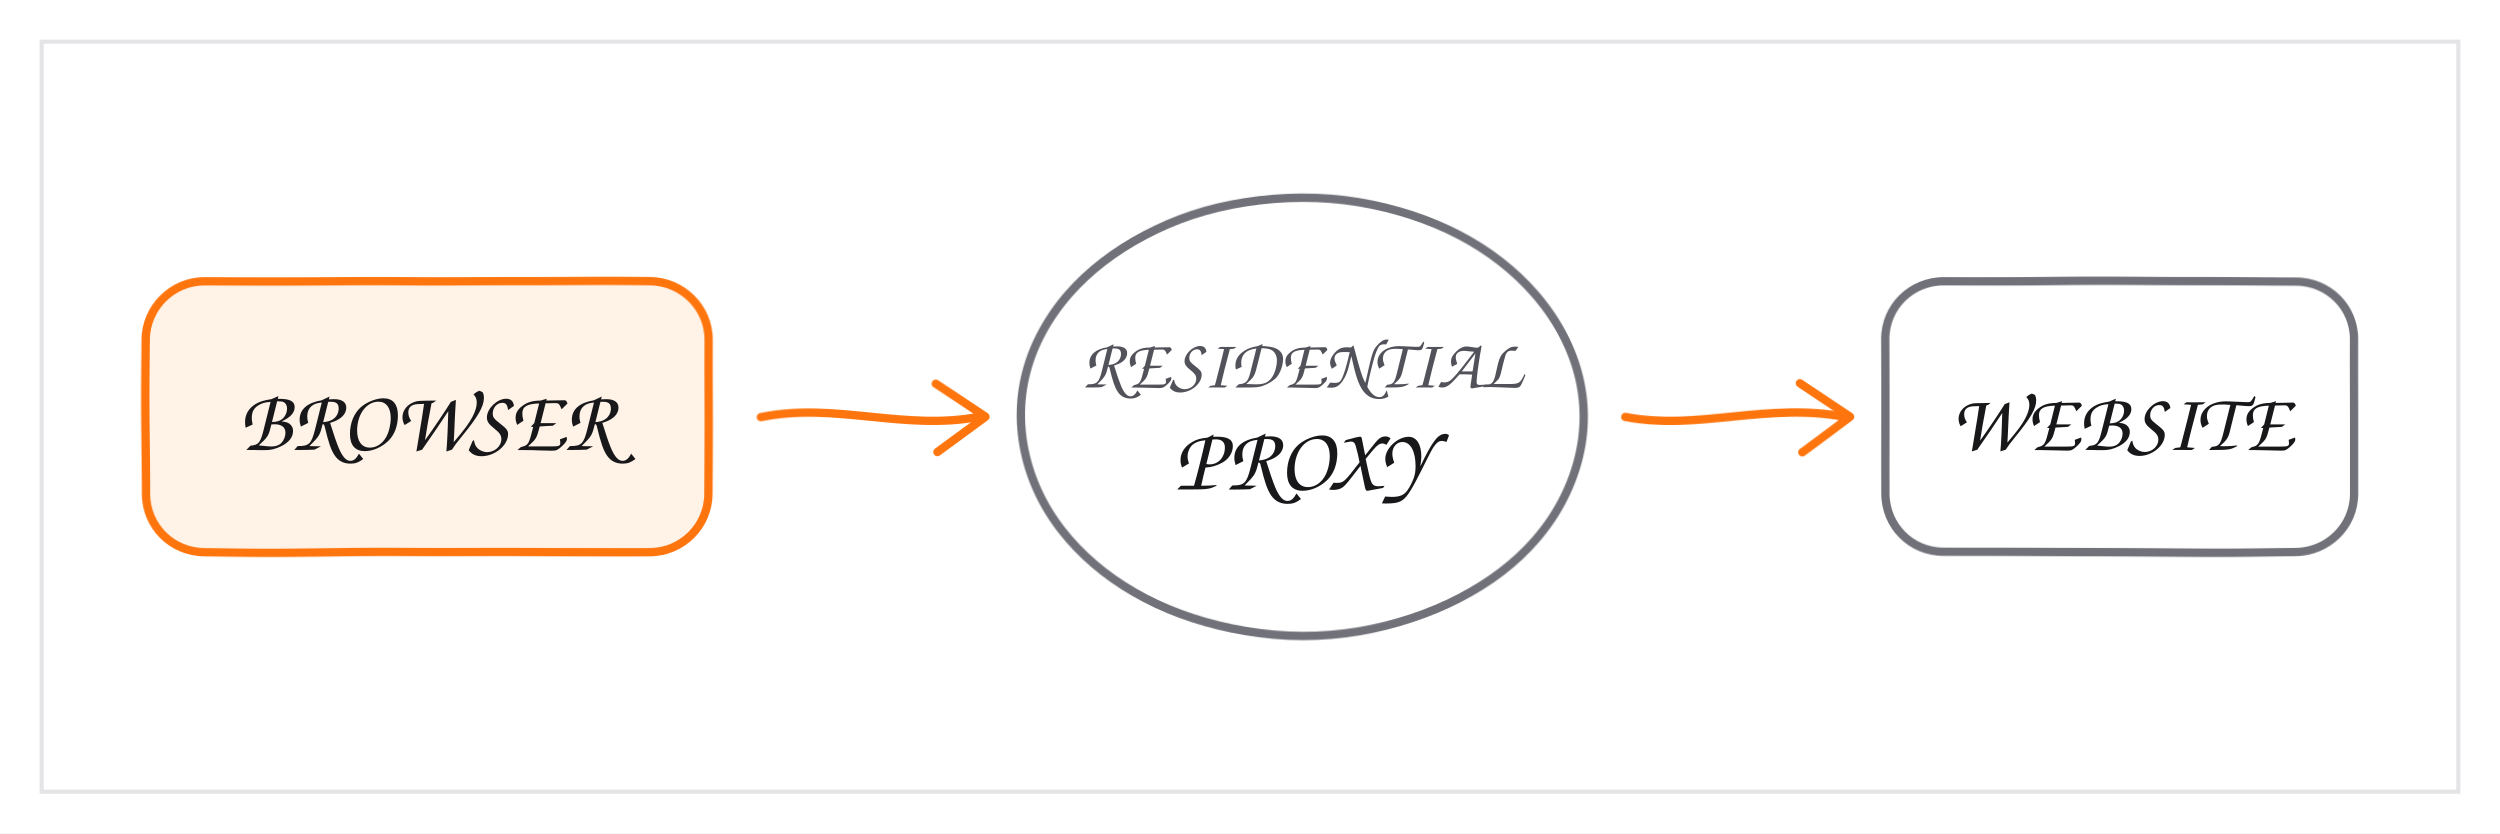
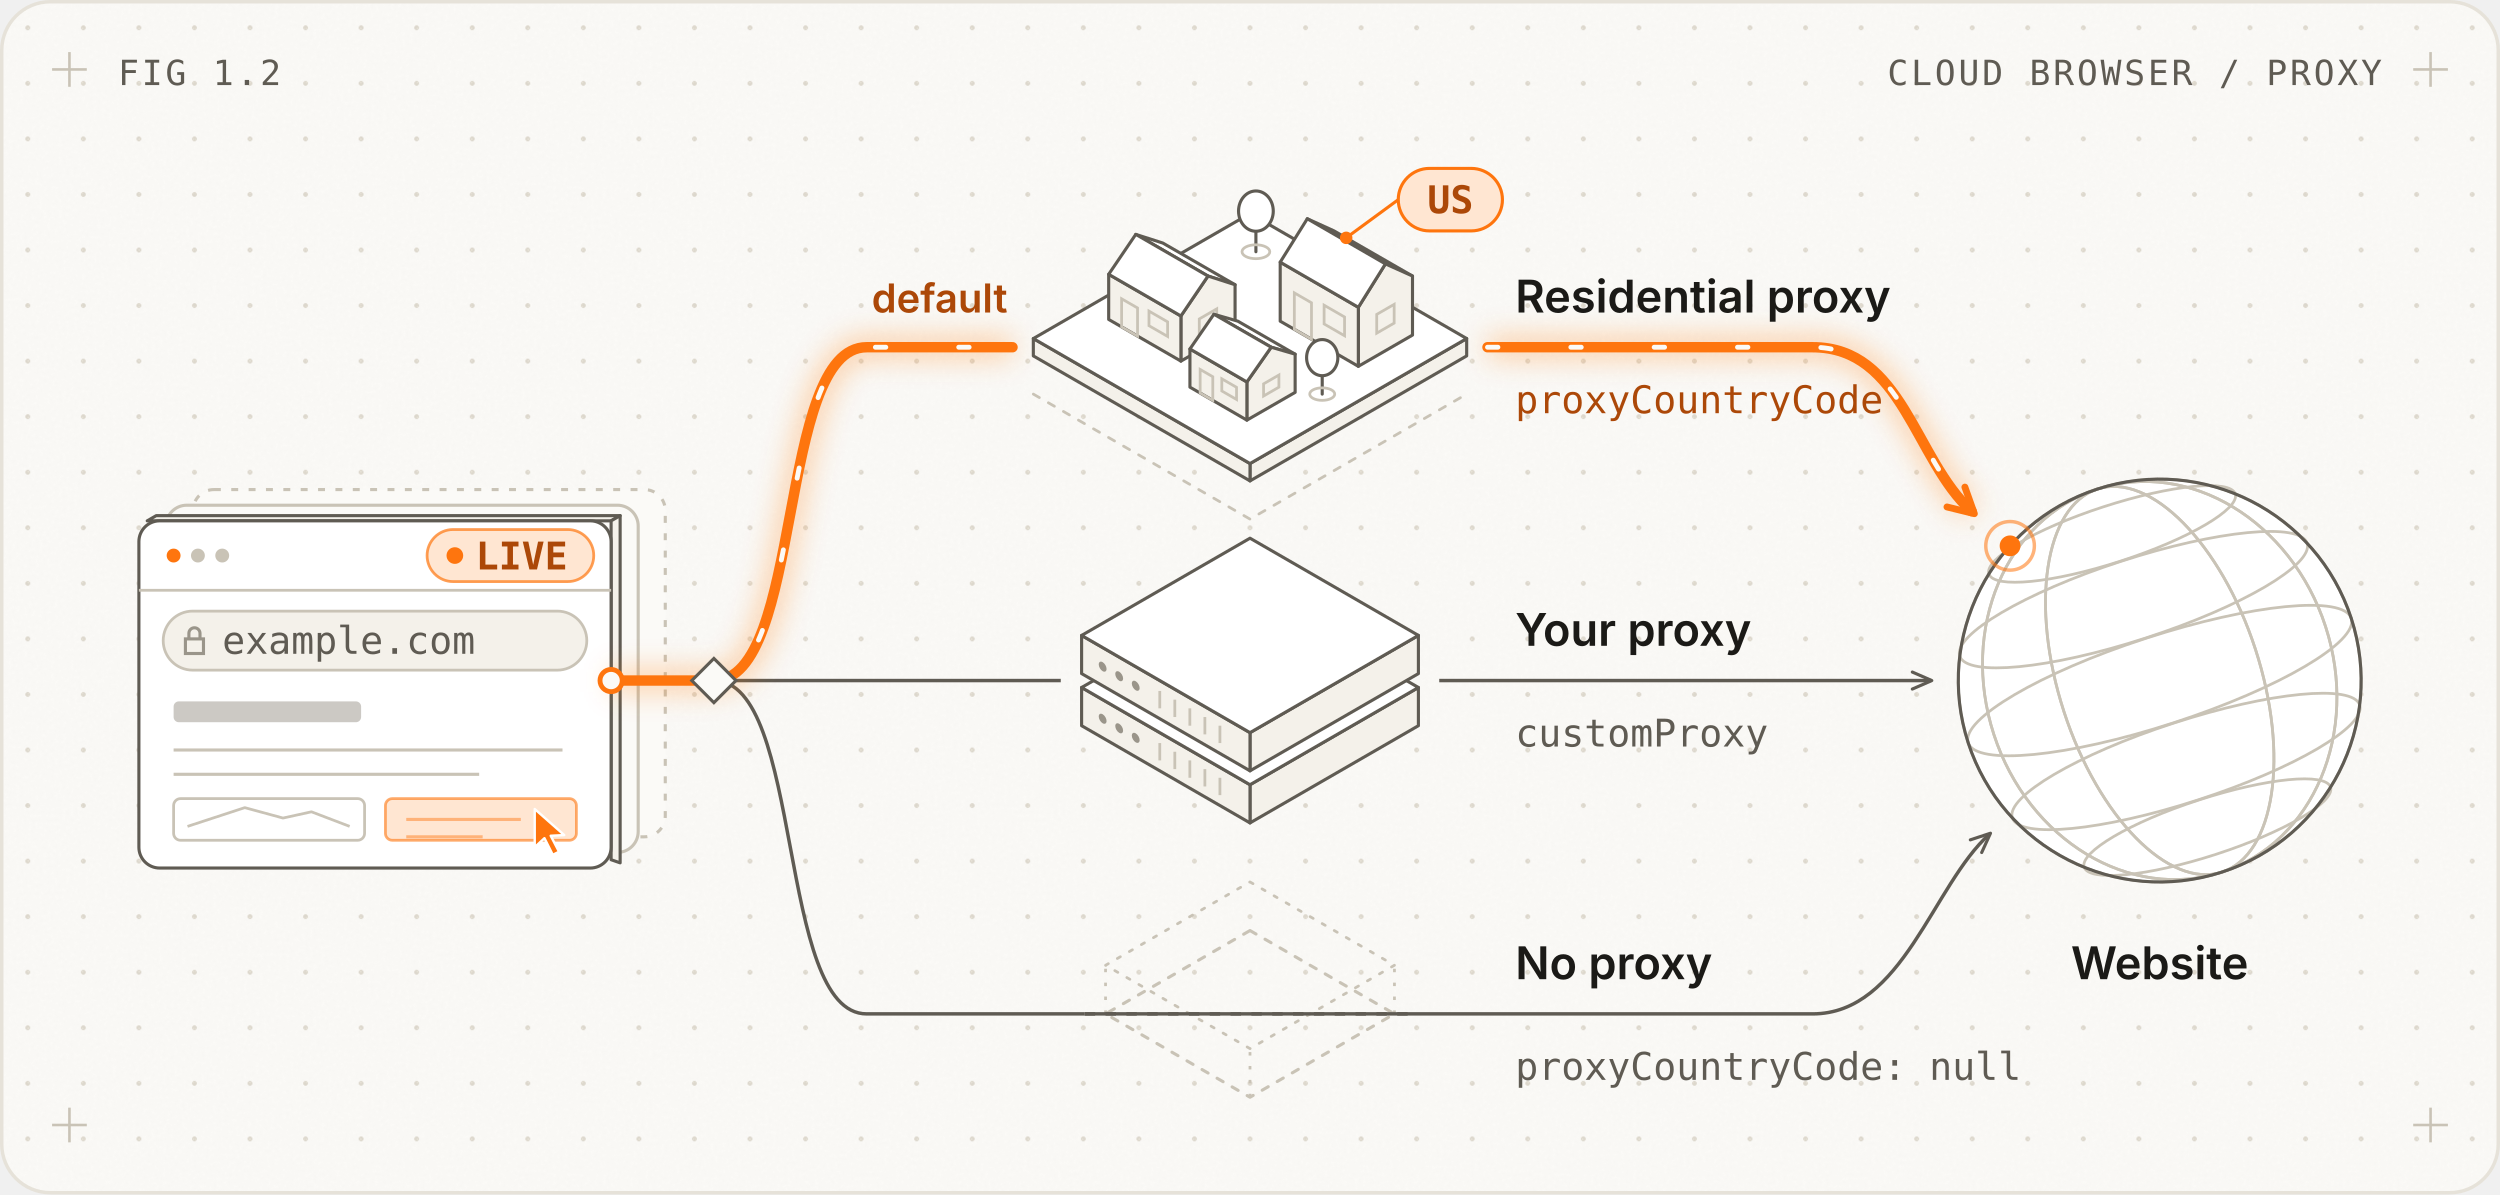
- <svg xmlns="http://www.w3.org/2000/svg" width="1200" height="400" viewBox="0 0 1200 400" role="img" aria-labelledby="title desc">
+ <svg xmlns="http://www.w3.org/2000/svg" viewBox="0 0 720 344" width="720" height="344" role="img" aria-labelledby="t d" fill="none">
+   <style>.s{font-family:Geist, Inter, -apple-system, BlinkMacSystemFont, 'Segoe UI', Helvetica, Arial, sans-serif}.m{font-family:'Geist Mono', ui-monospace, SFMono-Regular, Menlo, monospace}text{font-kerning:normal}@keyframes fr{to{stroke-dashoffset:-24}}@keyframes cur{0%,100%{transform:translate(0,0)}35%,55%{transform:translate(-30px,-14px)}75%{transform:translate(-8px,-24px)}}@keyframes live{0%,100%{fill-opacity:1}50%{fill-opacity:.25}}@keyframes c0{0%,23%{fill-opacity:1}25%,98%{fill-opacity:0}100%{fill-opacity:1}}@keyframes cn{0%{fill-opacity:0}2%,23%{fill-opacity:1}25%,100%{fill-opacity:0}}@keyframes ping{0%{stroke-opacity:.9;r:4}70%,100%{stroke-opacity:0;r:13}}@media (prefers-reduced-motion:no-preference){.pk{animation:fr 1.2s linear infinite}.cur{animation:cur 6s ease-in-out infinite}.live{animation:live 1.6s ease-in-out infinite}.cc0{animation:c0 12s linear infinite}.cc1{animation:cn 12s linear 3s infinite}.cc2{animation:cn 12s linear 6s infinite}.cc3{animation:cn 12s linear 9s infinite}.ping{animation:ping 2.4s ease-out infinite}}@keyframes spin{0%{transform:scaleX(0)}16.7%{transform:scaleX(.5)}33.3%{transform:scaleX(.866)}50%{transform:scaleX(1)}66.7%{transform:scaleX(.866)}83.3%{transform:scaleX(.5)}100%{transform:scaleX(0)}}.man{display:none}@media (prefers-reduced-motion:no-preference){.mst{display:none}.man{display:inline}.mer{transform-origin:622px 196px;transform-box:view-box;animation:spin 18s linear infinite}}</style>
  <defs>
-     <filter id="rough">
-       <feTurbulence type="fractalNoise" baseFrequency=".01" numOctaves="2" seed="17" result="noise" />
-       <feDisplacementMap in="SourceGraphic" in2="noise" scale="1.4" />
+     <pattern id="dots" width="16" height="16" patternUnits="userSpaceOnUse">
+       <circle cx="8" cy="8" r="0.7" fill="#DDD8CD" />
+     </pattern>
+     <filter id="grain" x="0" y="0" width="100%" height="100%">
+       <feTurbulence type="fractalNoise" baseFrequency="0.9" numOctaves="2" seed="7" stitchTiles="stitch" />
+       <feColorMatrix values="0 0 0 0 0.5  0 0 0 0 0.5  0 0 0 0 0.5  0 0 0 0.05 0" />
+     </filter>
+     <clipPath id="card">
+       <rect x="0.5" y="0.5" width="719" height="343" rx="14" />
+     </clipPath>
+     <marker id="ah" viewBox="0 0 10 10" refX="8.5" refY="5" markerWidth="7" markerHeight="7" orient="auto-start-reverse">
+       <path d="M1 1.5 L9 5 L1 8.5" stroke="#5F5B53" stroke-width="1.3" fill="none" stroke-linecap="round" stroke-linejoin="round" />
+     </marker>
+     <marker id="ao" viewBox="0 0 10 10" refX="7" refY="5" markerWidth="11" markerHeight="11" markerUnits="userSpaceOnUse" orient="auto">
+       <path d="M1.5 1.5 L8 5 L1.5 8.5" stroke="#FE750E" stroke-width="1.8" fill="none" stroke-linecap="round" stroke-linejoin="round" />
+     </marker>
+     <filter id="glow" filterUnits="userSpaceOnUse" x="0" y="0" width="720" height="344">
+       <feGaussianBlur stdDeviation="4" />
    </filter>
  </defs>
-   <rect width="1200" height="400" fill="#FFFFFF" />
-   <rect x="20" y="20" width="1160" height="360" fill="none" stroke="#E4E4E7" stroke-width="2" />
-   <g fill="none" stroke-linecap="round" stroke-linejoin="round" filter="url(#rough)">
-     <rect x="70" y="135" width="270" height="130" rx="28" fill="#FFF3E8" stroke="#FE750E" stroke-width="4" />
-     <path d="M365 200 C400 193 435 207 470 200" stroke="#FE750E" stroke-width="4" />
-     <path d="M449 184 L473 200 L450 217" stroke="#FE750E" stroke-width="4" />
-     <ellipse cx="625" cy="200" rx="135" ry="105" fill="#FFFFFF" stroke="#71717A" stroke-width="4" />
-     <path d="M780 200 C815 207 850 193 885 200" stroke="#FE750E" stroke-width="4" />
-     <path d="M864 184 L888 200 L865 217" stroke="#FE750E" stroke-width="4" />
-     <rect x="905" y="135" width="225" height="130" rx="28" fill="#FFFFFF" stroke="#71717A" stroke-width="4" />
+   <rect x="0.5" y="0.5" width="719" height="343" rx="14" fill="#FBFAF7" />
+   <g clip-path="url(#card)">
+     <rect width="720" height="344" fill="url(#dots)" />
+     <rect width="720" height="344" filter="url(#grain)" />
  </g>
-   <g font-family="Virgil, Comic Sans MS, cursive">
-     <text x="205" y="216" font-size="42" fill="#18181B" text-anchor="middle">BROWSER</text>
-     <text x="625" y="186" font-size="34" fill="#52525B" text-anchor="middle">RESIDENTIAL</text>
-     <text x="625" y="235" font-size="44" fill="#18181B" text-anchor="middle">PROXY</text>
-     <text x="1018" y="216" font-size="40" fill="#18181B" text-anchor="middle">WEBSITE</text>
+   <rect x="0.5" y="0.5" width="719" height="343" rx="14" fill="none" stroke="#E6E2D9" />
+   <path d="M15 20h10M20 15v10" stroke="#C9C3B6" stroke-width="0.75" />
+   <path d="M695 20h10M700 15v10" stroke="#C9C3B6" stroke-width="0.75" />
+   <path d="M15 324h10M20 319v10" stroke="#C9C3B6" stroke-width="0.75" />
+   <path d="M695 324h10M700 319v10" stroke="#C9C3B6" stroke-width="0.75" />
+   <text x="34.0" y="24.5" font-size="10" fill="#5F5B53" letter-spacing="0.08em" class="m">FIG 1.2</text>
+   <text x="686.0" y="24.5" font-size="10" fill="#5F5B53" text-anchor="end" letter-spacing="0.08em" class="m">CLOUD BROWSER / PROXY</text>
+   <rect x="55.6" y="141.0" width="136" height="100" rx="6" fill="#FBFAF7" stroke="#C9C3B6" stroke-width="0.9" stroke-dasharray="2 3" />
+   <rect x="47.8" y="145.5" width="136" height="100" rx="6" fill="#FBFAF7" stroke="#C9C3B6" stroke-width="0.9" />
+   <polygon points="42.4,150.0 176.0,150.0 178.6,148.5 45.0,148.5" fill="#F4F1EA" stroke="#5F5B53" stroke-width="0.9" stroke-linejoin="round" stroke-linecap="round" />
+   <polygon points="176.0,150.0 178.6,148.5 178.6,248.5 176.0,247.6" fill="#F4F1EA" stroke="#5F5B53" stroke-width="0.9" stroke-linejoin="round" stroke-linecap="round" />
+   <rect x="40" y="150" width="136" height="100" rx="6" fill="#FFFFFF" stroke="#5F5B53" stroke-width="0.9" />
+   <line x1="40" y1="170" x2="176" y2="170" stroke="#C9C3B6" stroke-width="0.8" />
+   <circle cx="50" cy="160.0" r="2" fill="#FE750E" />
+   <circle cx="57" cy="160.0" r="2" fill="#C9C3B6" />
+   <circle cx="64" cy="160.0" r="2" fill="#C9C3B6" />
+   <rect x="123" y="152.5" width="48" height="15" rx="7.5" fill="#FFE6D2" stroke="#FE750E" stroke-width="0.8" stroke-opacity=".7" />
+   <circle class="live" cx="131" cy="160" r="2.4" fill="#FE750E" />
+   <text x="137.0" y="164.0" font-size="11" fill="#AC4808" font-weight="600" class="m">LIVE</text>
+   <rect x="47" y="176" width="122" height="17" rx="8.5" fill="#F4F1EA" stroke="#C9C3B6" stroke-width="0.8" />
+   <path d="M53.4 184.0h5.2v4.2h-5.2zM54.4 184.0v-1.6a1.6 1.6 0 0 1 3.2 0v1.6" stroke="#9A958A" stroke-width="0.9" />
+   <text x="64.0" y="188.3" font-size="11" fill="#5F5B53" class="m">example.com</text>
+   <rect x="50" y="202" width="54" height="6" rx="1.5" fill="#9A958A" fill-opacity=".5" />
+   <line x1="50" y1="216" x2="162" y2="216" stroke="#C9C3B6" stroke-width="0.9" />
+   <line x1="50" y1="223" x2="138" y2="223" stroke="#C9C3B6" stroke-width="0.9" />
+   <rect x="50" y="230" width="55.0" height="12" rx="2" stroke="#C9C3B6" stroke-width="0.8" />
+   <path d="M54 238 l16.5 -5.4 l11.0 3.0 l8.2 -1.8 l11.0 4.2" stroke="#C9C3B6" stroke-width="0.8" stroke-linejoin="round" />
+   <rect x="111.0" y="230" width="55.0" height="12" rx="2" fill="#FFE6D2" stroke="#FE750E" stroke-width="0.8" stroke-opacity=".6" />
+   <line x1="117.0" y1="236" x2="150.0" y2="236" stroke="#FE750E" stroke-opacity=".45" stroke-width="0.9" />
+   <line x1="117.0" y1="241" x2="139.0" y2="241" stroke="#FE750E" stroke-opacity=".45" stroke-width="0.9" />
+   <path class="cur" d="M154 233 l0 11 l2.8 -2.6 l2.4 4.8 l1.8 -0.9 l-2.4 -4.6 l3.9 -0.2z" fill="#FE750E" stroke="#FFFFFF" stroke-width="0.7" stroke-linejoin="round" />
+   <g transform="rotate(-18 622 196)">
+     <circle cx="622" cy="196" r="58" fill="#FFFFFF" />
+     <ellipse cx="622" cy="240.4" rx="37.3" ry="8.2" stroke="#C9C3B6" stroke-width="0.8" />
+     <ellipse cx="622" cy="220.5" rx="52.6" ry="11.6" stroke="#C9C3B6" stroke-width="0.8" />
+     <ellipse cx="622" cy="196.0" rx="58.0" ry="12.8" stroke="#C9C3B6" stroke-width="0.8" />
+     <ellipse cx="622" cy="171.5" rx="52.6" ry="11.6" stroke="#C9C3B6" stroke-width="0.8" />
+     <ellipse cx="622" cy="151.6" rx="37.3" ry="8.2" stroke="#C9C3B6" stroke-width="0.8" />
+     <g class="mst">
+       <ellipse cx="622" cy="196" rx="0.00" ry="58" stroke="#C9C3B6" stroke-width="0.8" />
+       <ellipse cx="622" cy="196" rx="29.00" ry="58" stroke="#C9C3B6" stroke-width="0.8" />
+       <ellipse cx="622" cy="196" rx="50.23" ry="58" stroke="#C9C3B6" stroke-width="0.8" />
+       <ellipse cx="622" cy="196" rx="58.00" ry="58" stroke="#C9C3B6" stroke-width="0.8" />
+       <ellipse cx="622" cy="196" rx="50.23" ry="58" stroke="#C9C3B6" stroke-width="0.8" />
+       <ellipse cx="622" cy="196" rx="29.00" ry="58" stroke="#C9C3B6" stroke-width="0.8" />
+     </g>
+     <g class="man" aria-hidden="true">
+       <ellipse class="mer" style="animation-delay:0s" cx="622" cy="196" rx="58" ry="58" stroke="#C9C3B6" stroke-width="0.8" vector-effect="non-scaling-stroke" />
+       <ellipse class="mer" style="animation-delay:-3s" cx="622" cy="196" rx="58" ry="58" stroke="#C9C3B6" stroke-width="0.8" vector-effect="non-scaling-stroke" />
+       <ellipse class="mer" style="animation-delay:-6s" cx="622" cy="196" rx="58" ry="58" stroke="#C9C3B6" stroke-width="0.8" vector-effect="non-scaling-stroke" />
+       <ellipse class="mer" style="animation-delay:-9s" cx="622" cy="196" rx="58" ry="58" stroke="#C9C3B6" stroke-width="0.8" vector-effect="non-scaling-stroke" />
+       <ellipse class="mer" style="animation-delay:-12s" cx="622" cy="196" rx="58" ry="58" stroke="#C9C3B6" stroke-width="0.8" vector-effect="non-scaling-stroke" />
+       <ellipse class="mer" style="animation-delay:-15s" cx="622" cy="196" rx="58" ry="58" stroke="#C9C3B6" stroke-width="0.8" vector-effect="non-scaling-stroke" />
+     </g>
+     <circle cx="622" cy="196" r="58" stroke="#5F5B53" stroke-width="0.9" />
  </g>
+   <path d="M205.6 196 H305.5" stroke="#5F5B53" stroke-width="1" />
+   <path d="M414.5 196 H556.0" stroke="#5F5B53" stroke-width="1" marker-end="url(#ah)" />
+   <path d="M205.6 196 C231.6 196 223.6 292 249.6 292 H312.4" stroke="#5F5B53" stroke-width="1" />
+   <polygon points="360.0,268.0 401.6,292.0 360.0,316.0 318.4,292.0" stroke="#C9C3B6" stroke-width="0.9" stroke-dasharray="2 3" stroke-linejoin="round" stroke-linecap="round" />
+   <polygon points="360.0,254.0 401.6,278.0 360.0,302.0 318.4,278.0" stroke="#C9C3B6" stroke-width="0.8" stroke-dasharray="1 3" stroke-linejoin="round" stroke-linecap="round" />
+   <line x1="318.4" y1="292.0" x2="318.4" y2="278.0" stroke="#C9C3B6" stroke-width="0.8" stroke-dasharray="1 3" />
+   <line x1="360.0" y1="316.0" x2="360.0" y2="302.0" stroke="#C9C3B6" stroke-width="0.8" stroke-dasharray="1 3" />
+   <line x1="401.6" y1="292.0" x2="401.6" y2="278.0" stroke="#C9C3B6" stroke-width="0.8" stroke-dasharray="1 3" />
+   <path d="M312.4 292 H522 C548 292 556.6 254.9 573.0 240.2" stroke="#5F5B53" stroke-width="1" marker-end="url(#ah)" />
+   <path d="M312.4 292 H407.6" stroke="#5F5B53" stroke-width="1" stroke-dasharray="3 3" />
+   <path d="M176.0 196 H205.6 C231.6 196 223.6 100 249.6 100 H291.6" stroke="#FE750E" stroke-width="6" stroke-opacity="0.35" filter="url(#glow)" />
+   <path d="M176.0 196 H205.6 C231.6 196 223.6 100 249.6 100 H291.6" stroke="#FE750E" stroke-width="3" stroke-linecap="round" stroke-linejoin="round" />
+   <path class="pk" d="M176.0 196 H205.6 C231.6 196 223.6 100 249.6 100 H291.6" stroke="#FBFAF7" stroke-width="1.4" stroke-linecap="round" stroke-dasharray="3 21" />
+   <path d="M428.4 100 H522 C548 100 551.4 132.4 567.8 147.2" stroke="#FE750E" stroke-width="6" stroke-opacity="0.35" filter="url(#glow)" />
+   <path d="M428.4 100 H522 C548 100 551.4 132.4 567.8 147.2" stroke="#FE750E" stroke-width="3" stroke-linecap="round" stroke-linejoin="round" marker-end="url(#ao)" />
+   <path class="pk" d="M428.4 100 H522 C548 100 551.4 132.4 567.8 147.2" stroke="#FBFAF7" stroke-width="1.4" stroke-linecap="round" stroke-dasharray="3 21" />
+   <circle cx="176.0" cy="196" r="3.2" fill="#FBFAF7" stroke="#FE750E" stroke-width="1.4" />
+   <rect x="201.1" y="191.5" width="9" height="9" transform="rotate(45 205.6 196)" fill="#FBFAF7" stroke="#5F5B53" stroke-width="0.9" />
+   <circle class="ping" cx="578.9" cy="157.2" r="7" stroke="#FE750E" stroke-width="1" stroke-opacity=".55" />
+   <circle cx="578.9" cy="157.2" r="3" fill="#FE750E" />
+   <polyline points="297.6,113.5 360.0,149.5 422.4,113.5" stroke="#C9C3B6" stroke-width="0.8" stroke-dasharray="2 3" stroke-linejoin="round" stroke-linecap="round" />
+   <polygon points="422.4,97.5 360.0,133.5 360.0,138.5 422.4,102.5" fill="#F4F1EA" stroke="#5F5B53" stroke-width="0.9" stroke-linejoin="round" stroke-linecap="round" />
+   <polygon points="297.6,97.5 360.0,133.5 360.0,138.5 297.6,102.5" fill="#F4F1EA" stroke="#5F5B53" stroke-width="0.9" stroke-linejoin="round" stroke-linecap="round" />
+   <polygon points="360.0,61.5 422.4,97.5 360.0,133.5 297.6,97.5" fill="#FFFFFF" stroke="#5F5B53" stroke-width="0.9" stroke-linejoin="round" stroke-linecap="round" />
+   <line x1="361.7" y1="72.5" x2="361.7" y2="63.5" stroke="#5F5B53" stroke-width="0.9" stroke-linecap="round" />
+   <ellipse cx="361.7" cy="60.8" rx="5.0" ry="5.8" fill="#FFFFFF" stroke="#5F5B53" stroke-width="0.9" />
+   <ellipse cx="361.7" cy="72.5" rx="4.0" ry="2.0" stroke="#C9C3B6" stroke-width="0.8" />
+   <polygon points="384.2,66.5 406.8,79.5 399.0,76.0 376.5,63.0" fill="#FFFFFF" stroke="#5F5B53" stroke-width="0.9" stroke-linejoin="round" stroke-linecap="round" />
+   <polygon points="406.8,96.5 406.8,79.5 399.0,76.0 391.2,88.5 391.2,105.5" fill="#F4F1EA" stroke="#5F5B53" stroke-width="0.9" stroke-linejoin="round" stroke-linecap="round" />
+   <polygon points="368.7,92.5 391.2,105.5 391.2,88.5 368.7,75.5" fill="#F4F1EA" stroke="#5F5B53" stroke-width="0.9" stroke-linejoin="round" stroke-linecap="round" />
+   <polygon points="376.5,63.0 399.0,76.0 391.2,88.5 368.7,75.5" fill="#FFFFFF" stroke="#5F5B53" stroke-width="0.9" stroke-linejoin="round" stroke-linecap="round" />
+   <g transform="matrix(0.866,0.5,0,1,368.7,92.5)">
+     <rect x="4.7" y="-10.5" width="5.7" height="10.5" stroke="#C9C3B6" stroke-width="0.8" vector-effect="non-scaling-stroke" />
+     <rect x="14.6" y="-11.9" width="6.8" height="5.4" stroke="#C9C3B6" stroke-width="0.8" vector-effect="non-scaling-stroke" />
+   </g>
+   <g transform="matrix(-0.866,0.5,0,1,406.8,96.5)">
+     <rect x="6.1" y="-11.9" width="5.8" height="5.4" stroke="#C9C3B6" stroke-width="0.8" vector-effect="non-scaling-stroke" />
+   </g>
+   <line x1="380.8" y1="113.5" x2="380.8" y2="105.5" stroke="#5F5B53" stroke-width="0.9" stroke-linecap="round" />
+   <ellipse cx="380.8" cy="103.0" rx="4.5" ry="5.2" fill="#FFFFFF" stroke="#5F5B53" stroke-width="0.9" />
+   <ellipse cx="380.8" cy="113.5" rx="3.6" ry="1.8" stroke="#C9C3B6" stroke-width="0.8" />
+   <polygon points="334.9,70.0 355.7,82.0 347.9,79.5 327.1,67.5" fill="#FFFFFF" stroke="#5F5B53" stroke-width="0.9" stroke-linejoin="round" stroke-linecap="round" />
+   <polygon points="355.7,95.0 355.7,82.0 347.9,79.5 340.1,91.0 340.1,104.0" fill="#F4F1EA" stroke="#5F5B53" stroke-width="0.9" stroke-linejoin="round" stroke-linecap="round" />
+   <polygon points="319.3,92.0 340.1,104.0 340.1,91.0 319.3,79.0" fill="#F4F1EA" stroke="#5F5B53" stroke-width="0.9" stroke-linejoin="round" stroke-linecap="round" />
+   <polygon points="327.1,67.5 347.9,79.5 340.1,91.0 319.3,79.0" fill="#FFFFFF" stroke="#5F5B53" stroke-width="0.9" stroke-linejoin="round" stroke-linecap="round" />
+   <g transform="matrix(0.866,0.5,0,1,319.3,92.0)">
+     <rect x="4.3" y="-8.1" width="5.3" height="8.1" stroke="#C9C3B6" stroke-width="0.8" vector-effect="non-scaling-stroke" />
+     <rect x="13.4" y="-9.1" width="6.2" height="4.2" stroke="#C9C3B6" stroke-width="0.8" vector-effect="non-scaling-stroke" />
+   </g>
+   <g transform="matrix(-0.866,0.5,0,1,355.7,95.0)">
+     <rect x="6.1" y="-9.1" width="5.8" height="4.2" stroke="#C9C3B6" stroke-width="0.8" vector-effect="non-scaling-stroke" />
+   </g>
+   <polygon points="356.5,92.5 373.0,102.0 366.1,100.0 349.6,90.5" fill="#FFFFFF" stroke="#5F5B53" stroke-width="0.9" stroke-linejoin="round" stroke-linecap="round" />
+   <polygon points="373.0,113.0 373.0,102.0 366.1,100.0 359.1,110.0 359.1,121.0" fill="#F4F1EA" stroke="#5F5B53" stroke-width="0.9" stroke-linejoin="round" stroke-linecap="round" />
+   <polygon points="342.7,111.5 359.1,121.0 359.1,110.0 342.7,100.5" fill="#F4F1EA" stroke="#5F5B53" stroke-width="0.9" stroke-linejoin="round" stroke-linecap="round" />
+   <polygon points="349.6,90.5 366.1,100.0 359.1,110.0 342.7,100.5" fill="#FFFFFF" stroke="#5F5B53" stroke-width="0.9" stroke-linejoin="round" stroke-linecap="round" />
+   <g transform="matrix(0.866,0.5,0,1,342.7,111.5)">
+     <rect x="3.4" y="-6.8" width="4.2" height="6.8" stroke="#C9C3B6" stroke-width="0.8" vector-effect="non-scaling-stroke" />
+     <rect x="10.6" y="-7.7" width="4.9" height="3.5" stroke="#C9C3B6" stroke-width="0.8" vector-effect="non-scaling-stroke" />
+   </g>
+   <g transform="matrix(-0.866,0.5,0,1,373.0,113.0)">
+     <rect x="5.4" y="-7.7" width="5.1" height="3.5" stroke="#C9C3B6" stroke-width="0.8" vector-effect="non-scaling-stroke" />
+   </g>
+   <polygon points="408.5,198.0 360.0,226.0 360.0,237.0 408.5,209.0" fill="#F4F1EA" stroke="#5F5B53" stroke-width="0.9" stroke-linejoin="round" stroke-linecap="round" />
+   <polygon points="311.5,198.0 360.0,226.0 360.0,237.0 311.5,209.0" fill="#F4F1EA" stroke="#5F5B53" stroke-width="0.9" stroke-linejoin="round" stroke-linecap="round" />
+   <polygon points="360.0,170.0 408.5,198.0 360.0,226.0 311.5,198.0" fill="#FFFFFF" stroke="#5F5B53" stroke-width="0.9" stroke-linejoin="round" stroke-linecap="round" />
+   <g transform="matrix(0.866,0.5,0,1,311.5,209.0)">
+     <circle cx="7.0" cy="-5.5" r="1.3" fill="#9A958A" />
+     <circle cx="12.5" cy="-5.5" r="1.3" fill="#9A958A" />
+     <circle cx="18.0" cy="-5.5" r="1.3" fill="#9A958A" />
+     <line x1="26" y1="-8" x2="26" y2="-3" stroke="#C9C3B6" stroke-width="0.8" vector-effect="non-scaling-stroke" />
+     <line x1="31" y1="-8" x2="31" y2="-3" stroke="#C9C3B6" stroke-width="0.8" vector-effect="non-scaling-stroke" />
+     <line x1="36" y1="-8" x2="36" y2="-3" stroke="#C9C3B6" stroke-width="0.8" vector-effect="non-scaling-stroke" />
+     <line x1="41" y1="-8" x2="41" y2="-3" stroke="#C9C3B6" stroke-width="0.8" vector-effect="non-scaling-stroke" />
+     <line x1="46" y1="-8" x2="46" y2="-3" stroke="#C9C3B6" stroke-width="0.8" vector-effect="non-scaling-stroke" />
+   </g>
+   <polygon points="408.5,183.0 360.0,211.0 360.0,222.0 408.5,194.0" fill="#F4F1EA" stroke="#5F5B53" stroke-width="0.9" stroke-linejoin="round" stroke-linecap="round" />
+   <polygon points="311.5,183.0 360.0,211.0 360.0,222.0 311.5,194.0" fill="#F4F1EA" stroke="#5F5B53" stroke-width="0.9" stroke-linejoin="round" stroke-linecap="round" />
+   <polygon points="360.0,155.0 408.5,183.0 360.0,211.0 311.5,183.0" fill="#FFFFFF" stroke="#5F5B53" stroke-width="0.9" stroke-linejoin="round" stroke-linecap="round" />
+   <g transform="matrix(0.866,0.5,0,1,311.5,194.0)">
+     <circle cx="7.0" cy="-5.5" r="1.3" fill="#9A958A" />
+     <circle cx="12.5" cy="-5.5" r="1.3" fill="#9A958A" />
+     <circle cx="18.0" cy="-5.5" r="1.3" fill="#9A958A" />
+     <line x1="26" y1="-8" x2="26" y2="-3" stroke="#C9C3B6" stroke-width="0.8" vector-effect="non-scaling-stroke" />
+     <line x1="31" y1="-8" x2="31" y2="-3" stroke="#C9C3B6" stroke-width="0.8" vector-effect="non-scaling-stroke" />
+     <line x1="36" y1="-8" x2="36" y2="-3" stroke="#C9C3B6" stroke-width="0.8" vector-effect="non-scaling-stroke" />
+     <line x1="41" y1="-8" x2="41" y2="-3" stroke="#C9C3B6" stroke-width="0.8" vector-effect="non-scaling-stroke" />
+     <line x1="46" y1="-8" x2="46" y2="-3" stroke="#C9C3B6" stroke-width="0.8" vector-effect="non-scaling-stroke" />
+   </g>
+   <path d="M387.7 68.5 L402.7 57.5" stroke="#FE750E" stroke-width="0.9" />
+   <circle cx="387.7" cy="68.5" r="1.8" fill="#FE750E" />
+   <rect x="402.7" y="48.5" width="30" height="18" rx="9" fill="#FFE6D2" stroke="#FE750E" stroke-width="0.9" />
+   <text x="417.7" y="61.4" font-size="11" fill="#AC4808" font-weight="600" text-anchor="middle" class="m cc0">US</text>
+   <text x="417.7" y="61.4" font-size="11" fill="#AC4808" font-weight="600" text-anchor="middle" class="m cc1" fill-opacity="0" aria-hidden="true">DE</text>
+   <text x="417.7" y="61.4" font-size="11" fill="#AC4808" font-weight="600" text-anchor="middle" class="m cc2" fill-opacity="0" aria-hidden="true">JP</text>
+   <text x="417.7" y="61.4" font-size="11" fill="#AC4808" font-weight="600" text-anchor="middle" class="m cc3" fill-opacity="0" aria-hidden="true">BR</text>
+   <text x="270.6" y="90.0" font-size="11.5" fill="#AC4808" font-weight="600" text-anchor="middle" class="s">default</text>
+   <text x="436.4" y="90.0" font-size="13" fill="#1B1A17" font-weight="600" class="s">Residential proxy</text>
+   <text x="436.4" y="119.0" font-size="11" fill="#AC4808" class="m">proxyCountryCode</text>
+   <text x="436.4" y="186.0" font-size="13" fill="#1B1A17" font-weight="600" class="s">Your proxy</text>
+   <text x="436.4" y="215.0" font-size="11" fill="#5F5B53" class="m">customProxy</text>
+   <text x="436.4" y="282.0" font-size="13" fill="#1B1A17" font-weight="600" class="s">No proxy</text>
+   <text x="436.4" y="311.0" font-size="11" fill="#5F5B53" class="m">proxyCountryCode: null</text>
+   <text x="622.0" y="282.0" font-size="13" fill="#1B1A17" font-weight="600" text-anchor="middle" class="s">Website</text>
</svg>
